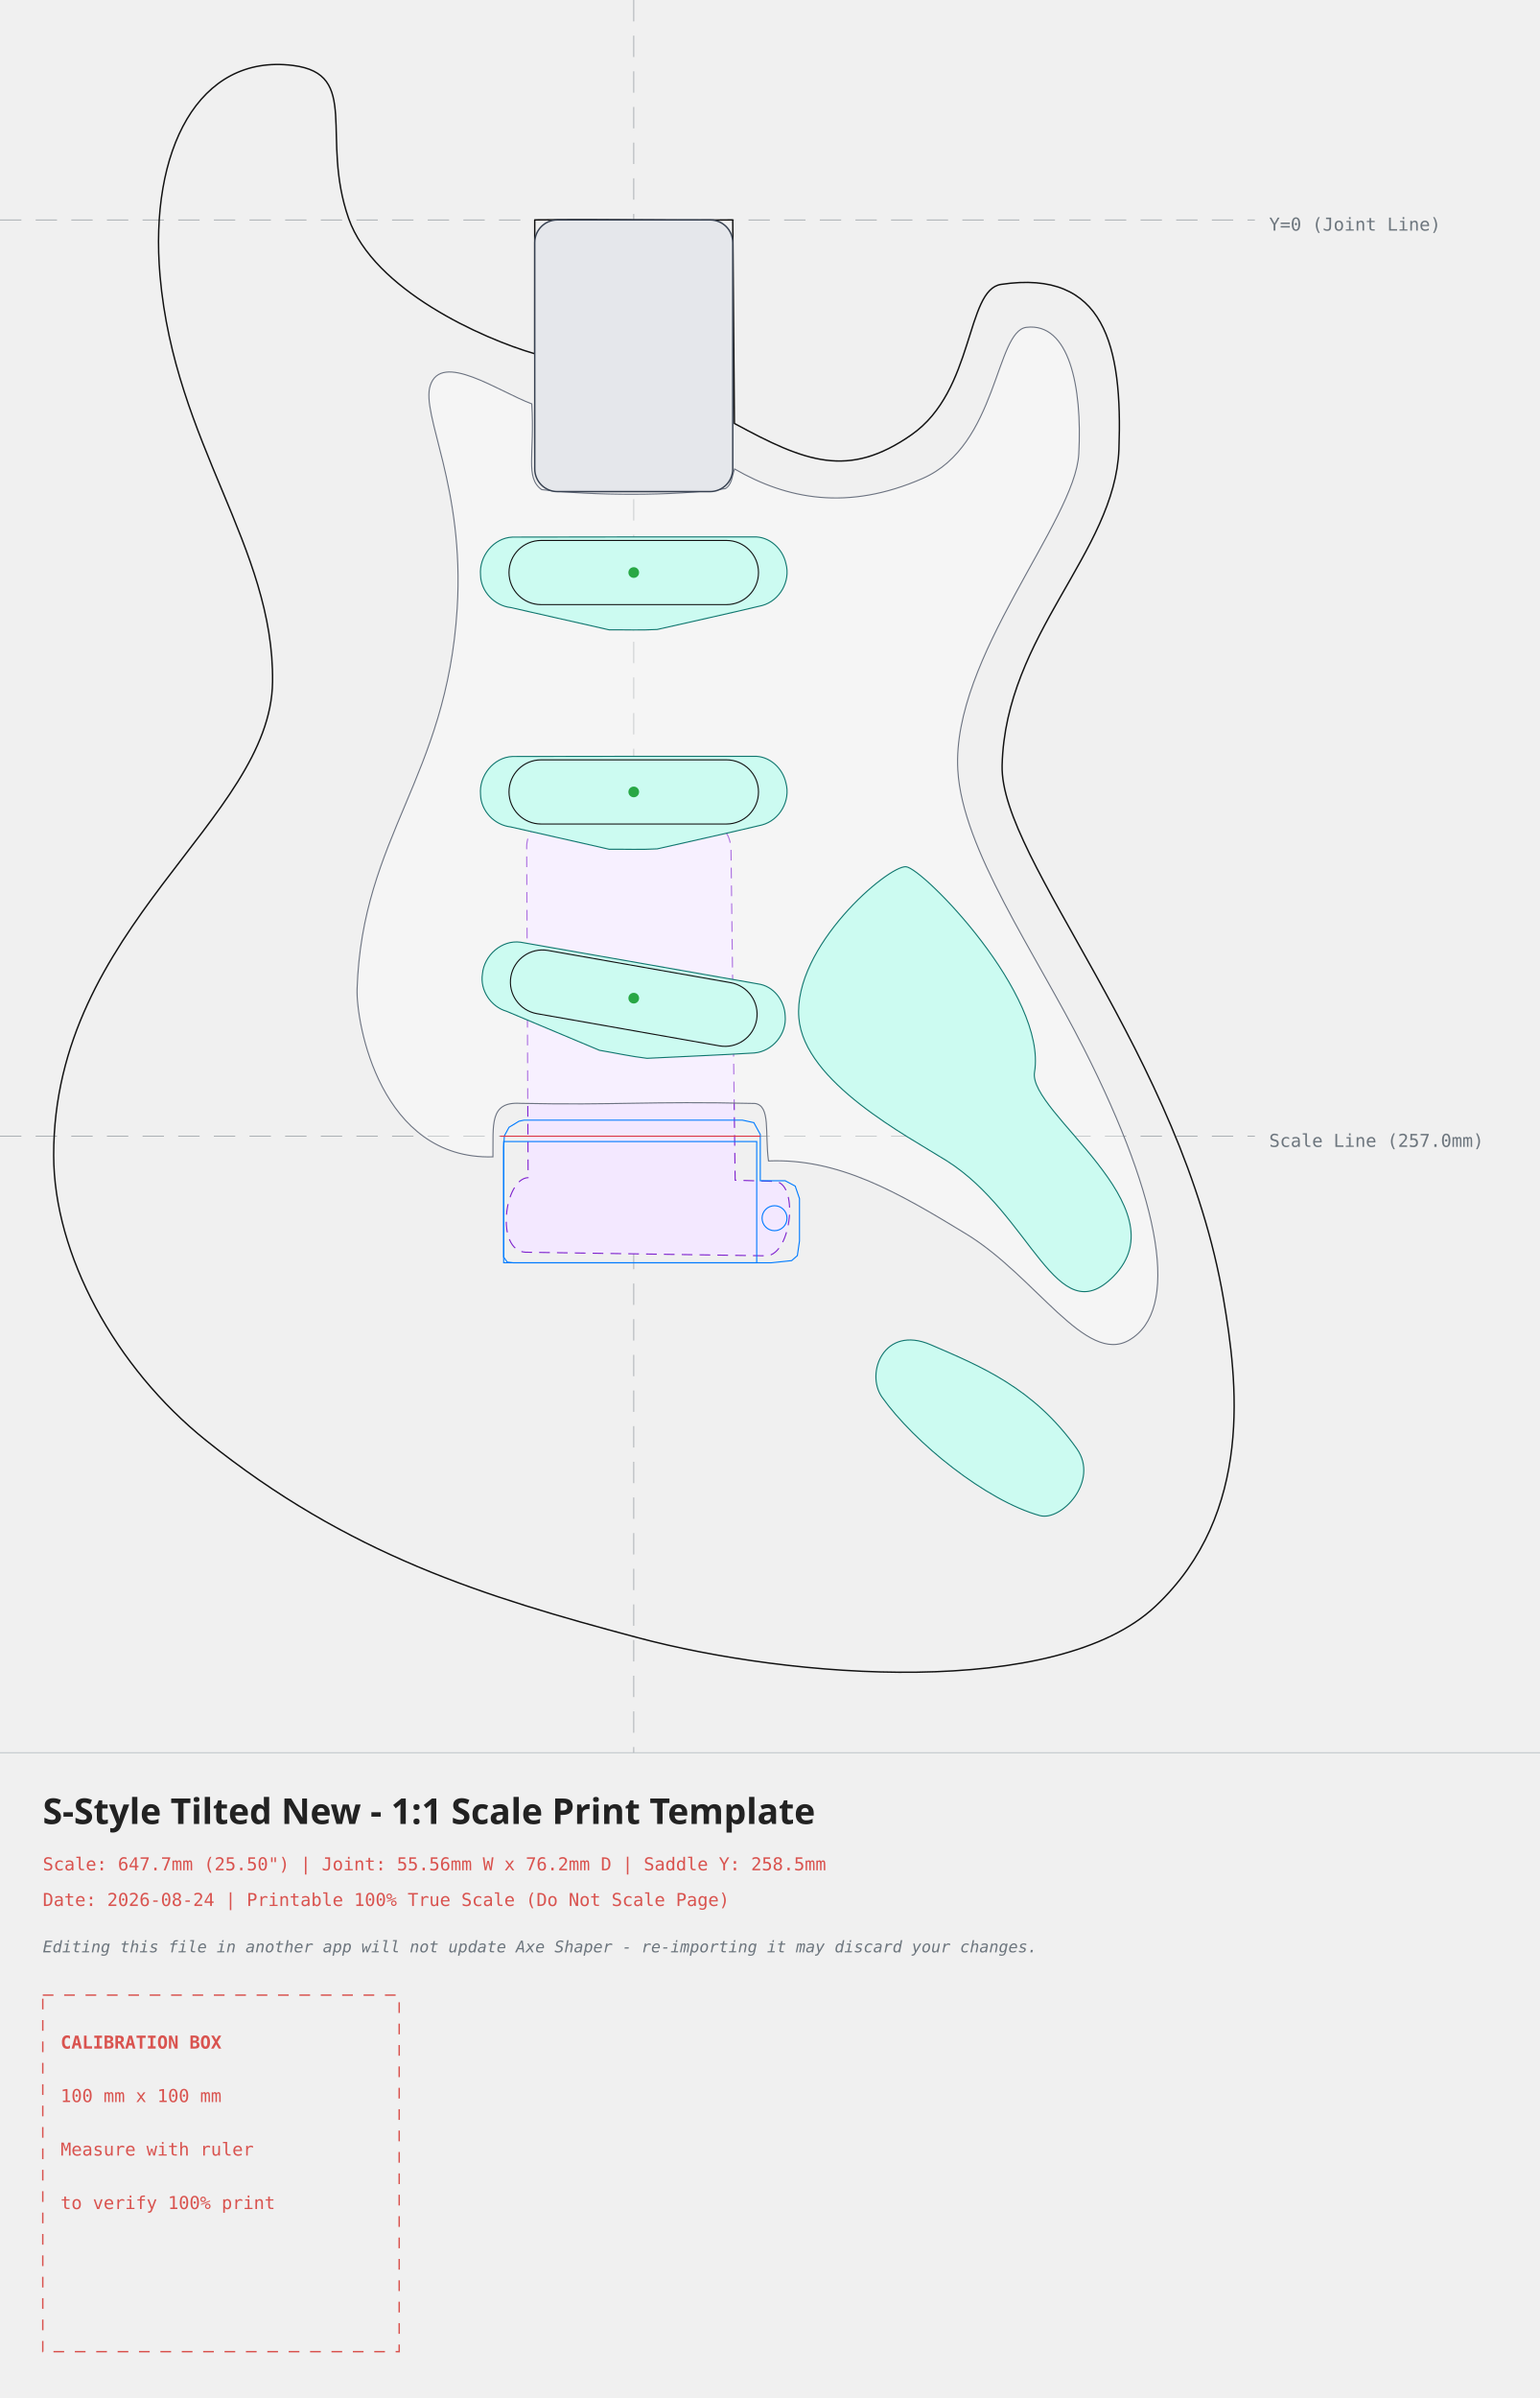
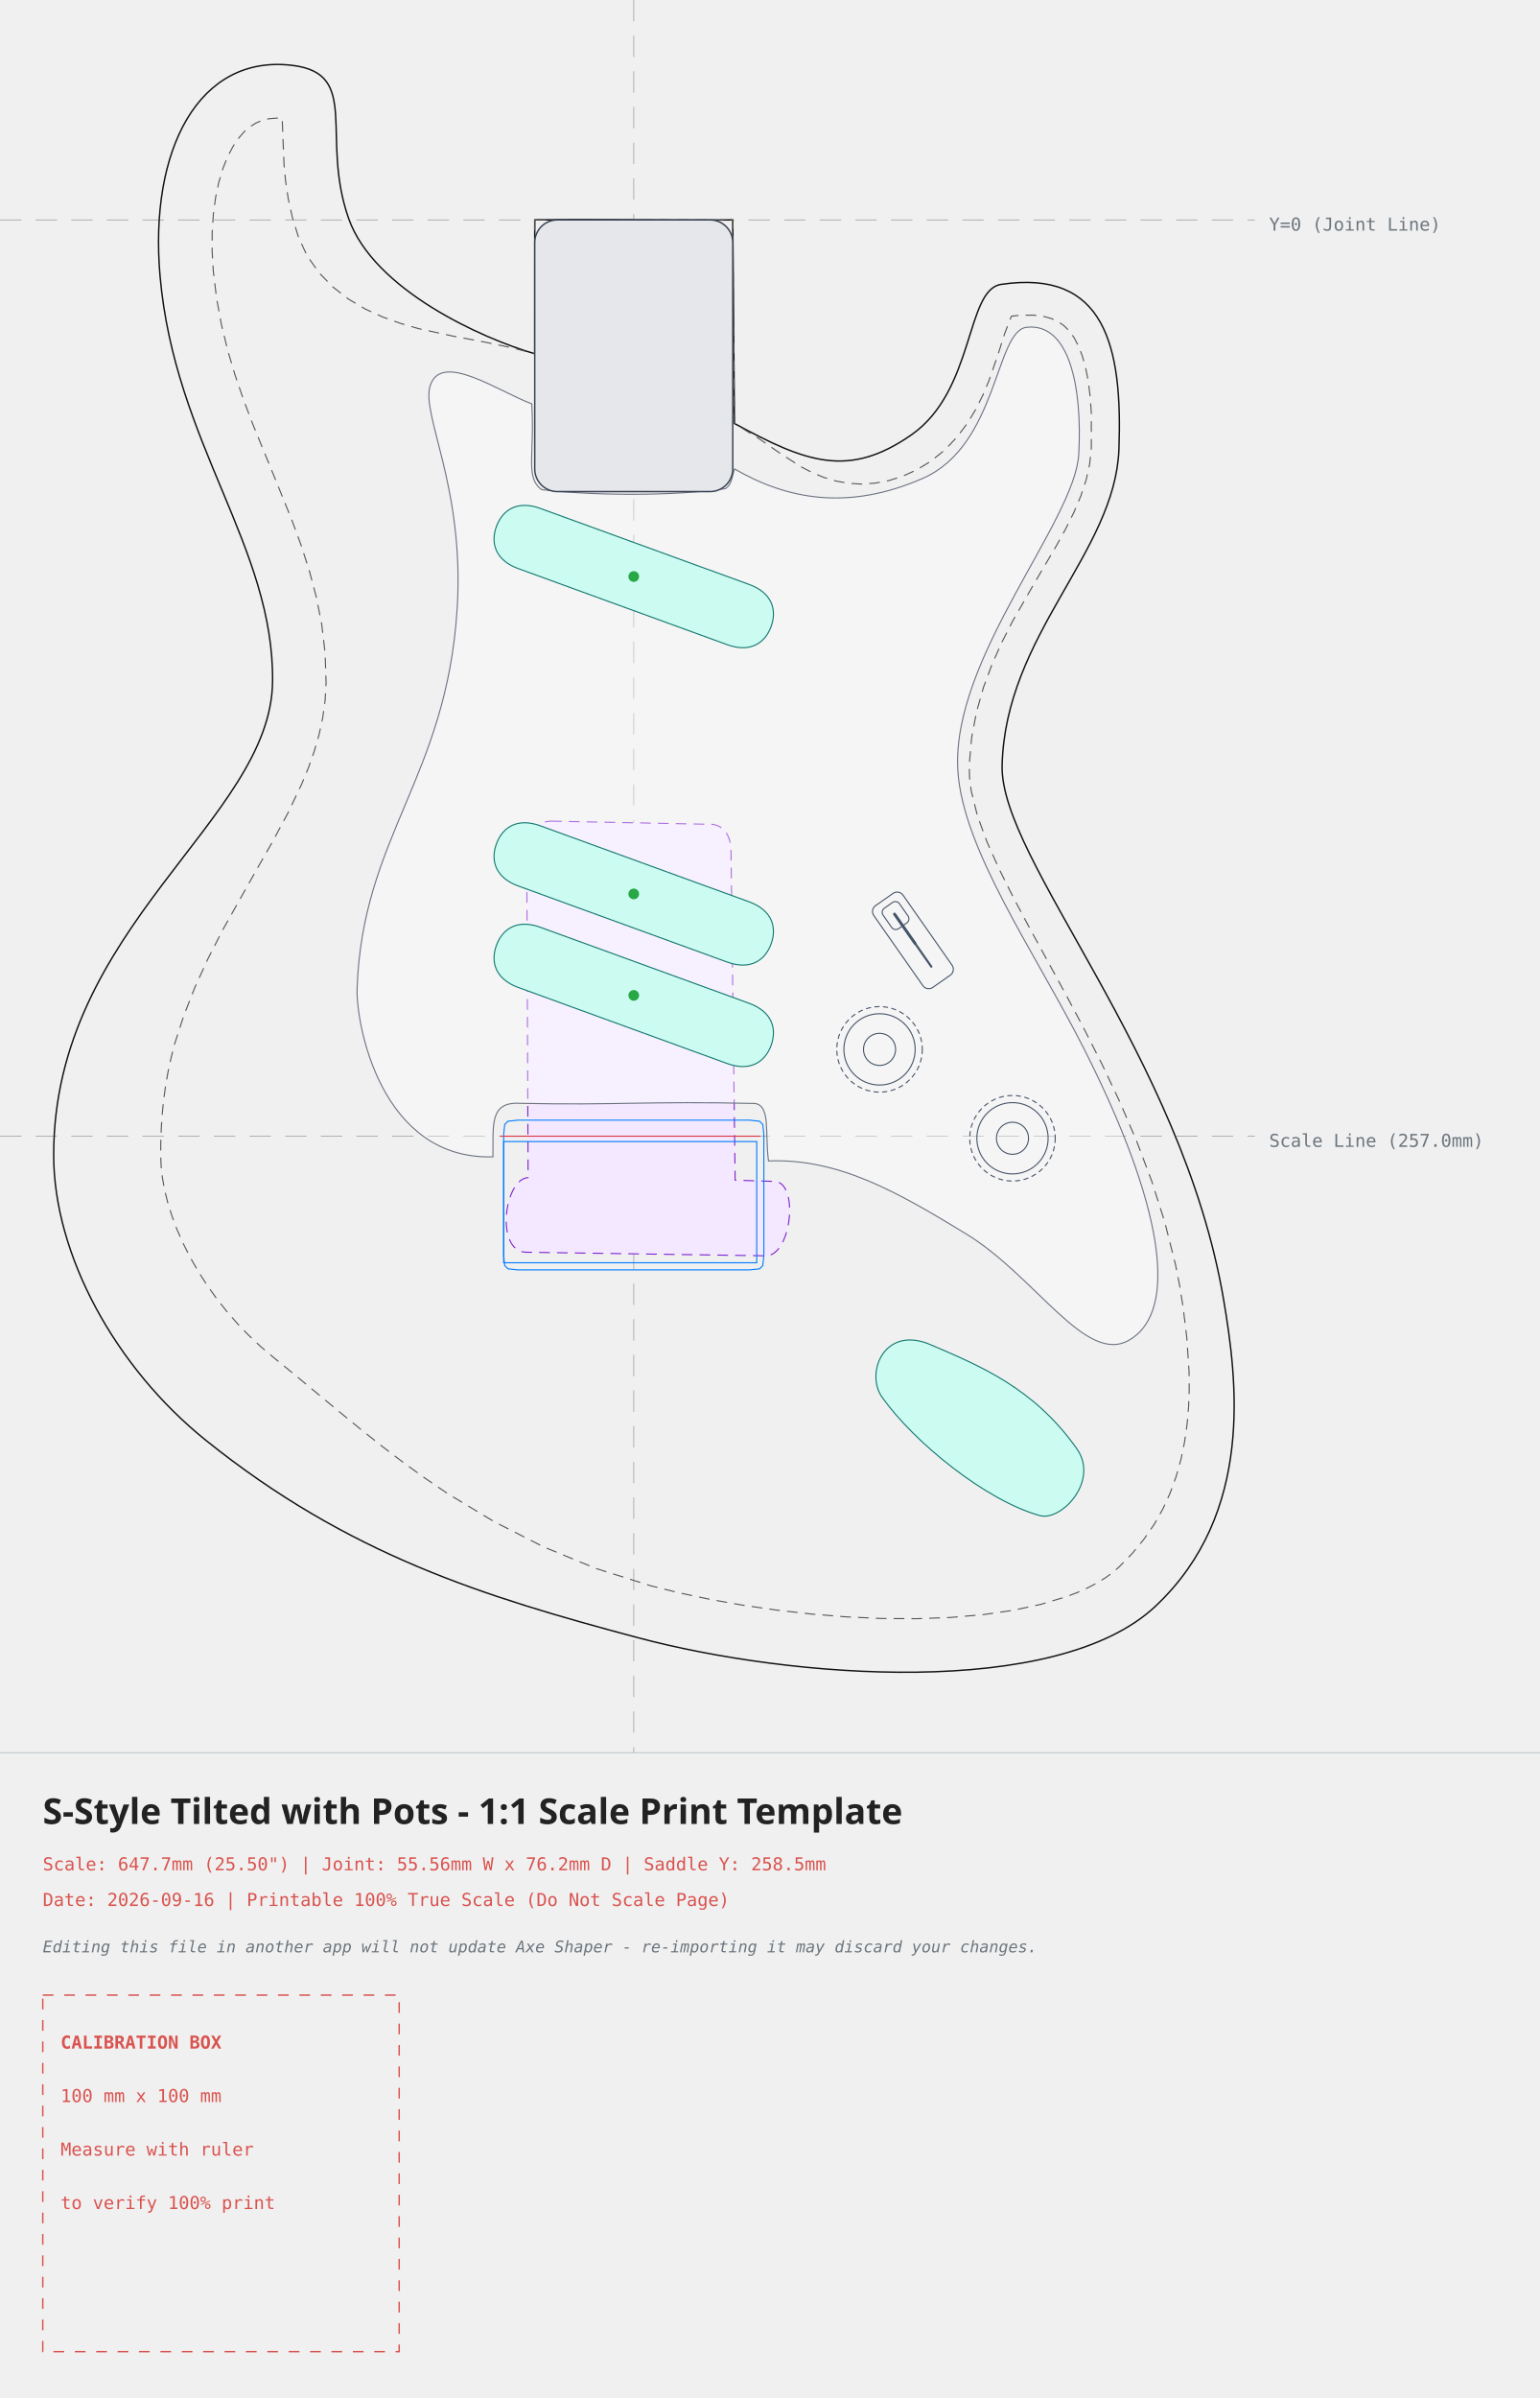
<svg xmlns="http://www.w3.org/2000/svg" width="432.07mm" height="672.59mm" viewBox="-177.81 -61.68 432.07 672.59">
  <style>
    .body-line { fill: none; stroke: #111111; stroke-width: 0.4; stroke-linecap: round; stroke-linejoin: round; }
    .edge-inset { fill: none; stroke: #555555; stroke-width: 0.3; stroke-dasharray: 3,2; }
    .neck-pocket { fill: #e5e7eb; stroke: #374151; stroke-width: 0.4; }
    .pickup-rout { fill: #ccfbf1; stroke: #0f766e; stroke-width: 0.3; }
    .pickup-cover { fill: none; stroke: #111111; stroke-width: 0.3; }
    .bridge-rout { fill: none; stroke: #007bff; stroke-width: 0.3; }
    .back-route { fill: #f3e8ff; stroke: #7e22ce; stroke-width: 0.3; stroke-dasharray: 3,2; }
    .front-route { fill: #ccfbf1; stroke: #0f766e; stroke-width: 0.3; }
    .pickguard { fill: #ffffff; fill-opacity: 0.35; stroke: #6b7280; stroke-width: 0.3; }
+     .control-outline { fill: none; stroke: #475569; stroke-width: 0.3; }
+     .control-body { fill: none; stroke: #475569; stroke-width: 0.3; stroke-dasharray: 1.2,1.2; stroke-linecap: round; }
+     .control-slot { fill: none; stroke: #475569; stroke-width: 0.6; stroke-linecap: round; }
+     .control-lever { fill: none; stroke: #475569; stroke-width: 0.8; stroke-linecap: round; }
+     .control-cap { fill: none; stroke: #475569; stroke-width: 0.3; }
    .center-axis { fill: none; stroke: #6c757d; stroke-width: 0.2; stroke-dasharray: 6,4; opacity: 0.7; }
    .calibration-box { fill: none; stroke: #d9534f; stroke-width: 0.4; stroke-dasharray: 3,3; }
    .band-rule { fill: none; stroke: #adb5bd; stroke-width: 0.2; }
    .text-label { font-family: monospace, sans-serif; font-size: 5px; fill: #d9534f; }
    .disclaimer-label { font-family: monospace, sans-serif; font-size: 4.5px; font-style: italic; fill: #6c757d; }
    .axis-label { font-family: monospace, sans-serif; font-size: 5px; fill: #6c757d; }
    .title-label { font-family: sans-serif; font-size: 10px; font-weight: bold; fill: #222222; }
  </style>
  <g>
    <line x1="0" y1="-61.68" x2="0" y2="429.91" class="center-axis" />
    <line x1="-177.81" y1="0" x2="174.27" y2="0" class="center-axis" />
    <text x="178.27" y="3" class="axis-label">Y=0 (Joint Line)</text>
    <line x1="-177.81" y1="257.00" x2="174.27" y2="257.00" class="center-axis" stroke="#007bff" />
    <text x="178.27" y="260.00" class="axis-label" fill="#007bff">Scale Line (257.0mm)</text>
    <path d="M -23.21 168.63 C -23.21 168.63, 20.62 169.50, 20.62 169.50 C 25.19 169.20, 27.14 172.69, 27.28 176.52 C 27.28 176.52, 28.45 269.34, 28.45 269.34 C 28.45 269.34, 39.18 269.67, 39.18 269.67 C 46.46 269.31, 44.42 290.20, 37.24 290.55 C 37.24 290.55, -30.41 289.54, -30.41 289.54 C -38.90 289.06, -36.31 268.95, -29.64 268.62 C -29.64 268.62, -30.04 175.89, -30.04 175.89 C -30.06 171.80, -27.13 168.70, -23.21 168.63 Z" class="back-route" />
    <path d="M -27.78 0.00 C -27.78 0.00, -27.79 37.53, -27.79 37.53 C -42.35 33.34, -72.95 19.65, -79.99 -0.39 C -88.02 -23.24, -76.54 -40.90, -95.60 -43.32 C -122.12 -46.68, -136.00 -19.51, -132.91 15.71 C -128.76 62.86, -100.85 91.68, -101.34 129.57 C -101.83 168.35, -162.81 198.11, -162.75 262.36 C -162.73 290.23, -145.45 321.91, -120.01 342.33 C -79.97 374.47, -42.14 386.11, 1.05 397.63 C 44.24 409.16, 118.65 414.91, 146.38 388.83 C 174.27 362.60, 169.25 325.07, 165.50 302.89 C 153.88 234.21, 102.70 179.59, 103.35 153.00 C 104.26 116.28, 135.05 93.32, 136.12 64.35 C 137.19 35.39, 132.17 13.73, 103.05 18.09 C 93.10 19.59, 95.68 47.86, 77.93 60.26 C 60.18 72.66, 48.14 67.90, 28.24 57.09 C 28.24 57.09, 27.78 0.00, 27.78 0.00 C 6.63 0.26, -2.31 -0.24, -27.78 0.00 Z" class="body-line" />
+     <path d="M -27.78 0.00 L -27.79 37.53 L -34.06 35.89 L -41.80 34.27 L -50.73 32.59 L -60.36 30.50 L -65.41 29.03 L -70.39 27.25 L -75.28 25.02 L -79.97 22.25 L -84.36 18.86 L -88.32 14.80 L -91.67 10.02 L -94.09 4.78 L -95.80 -0.79 L -96.94 -5.95 L -97.67 -10.80 L -98.11 -15.37 L -98.42 -22.79 L -98.63 -28.47 L -98.63 -28.47 L -98.63 -28.47 L -98.63 -28.47 L -98.63 -28.47 L -98.63 -28.47 L -98.63 -28.47 L -98.63 -28.47 L -98.63 -28.47 L -100.19 -28.56 L -102.44 -28.36 L -104.35 -27.88 L -106.05 -27.15 L -107.67 -26.12 L -109.28 -24.74 L -110.88 -22.90 L -112.45 -20.58 L -113.94 -17.74 L -115.28 -14.39 L -116.42 -10.56 L -117.32 -6.28 L -117.95 -1.61 L -118.28 3.43 L -118.29 8.78 L -117.96 14.37 L -117.03 22.08 L -115.67 29.44 L -113.93 36.56 L -111.87 43.49 L -109.54 50.29 L -107.01 56.97 L -101.50 70.45 L -96.03 83.91 L -93.43 90.96 L -91.09 98.17 L -89.10 105.63 L -87.56 113.38 L -86.60 121.43 L -86.32 129.78 L -86.60 134.79 L -87.28 139.70 L -88.32 144.47 L -89.66 149.09 L -91.24 153.57 L -93.11 158.10 L -97.04 166.38 L -101.49 174.65 L -106.14 182.81 L -115.30 199.10 L -119.46 207.23 L -123.16 215.32 L -126.29 223.30 L -128.91 231.42 L -129.81 235.04 L -130.64 238.86 L -131.32 242.67 L -131.85 246.47 L -132.25 250.30 L -132.53 254.18 L -132.69 258.18 L -132.73 262.20 L -132.61 265.37 L -132.25 268.62 L -131.63 272.06 L -130.74 275.65 L -129.57 279.38 L -128.14 283.19 L -126.44 287.05 L -124.47 290.93 L -122.27 294.80 L -119.83 298.62 L -117.17 302.36 L -114.30 306.00 L -111.26 309.50 L -108.05 312.83 L -104.70 315.98 L -101.12 319.01 L -94.72 324.24 L -88.48 329.42 L -82.41 334.46 L -76.43 339.36 L -70.45 344.10 L -64.43 348.69 L -58.31 353.09 L -52.19 357.26 L -39.03 365.20 L -25.26 372.20 L -10.62 378.24 L 4.83 383.12 L 12.85 385.10 L 21.42 386.91 L 30.52 388.53 L 40.01 389.91 L 49.76 391.02 L 59.64 391.82 L 69.53 392.27 L 79.29 392.33 L 88.79 391.99 L 97.89 391.21 L 106.44 389.98 L 114.30 388.29 L 121.51 386.11 L 124.50 384.97 L 127.38 383.67 L 129.98 382.31 L 132.30 380.88 L 134.33 379.41 L 136.06 377.92 L 139.93 373.96 L 143.22 369.94 L 146.06 365.80 L 148.47 361.51 L 150.50 357.06 L 152.18 352.44 L 153.52 347.68 L 154.53 342.81 L 155.24 337.85 L 155.67 332.85 L 155.85 327.87 L 155.80 323.03 L 155.16 313.44 L 154.11 304.85 L 153.14 298.80 L 151.97 292.91 L 148.97 281.05 L 145.31 269.55 L 141.07 258.33 L 136.40 247.44 L 131.42 236.90 L 126.27 226.75 L 121.09 216.99 L 111.12 198.72 L 106.60 190.24 L 102.56 182.17 L 99.12 174.49 L 96.41 167.10 L 94.68 160.11 L 94.21 156.36 L 94.13 152.81 L 94.81 145.14 L 96.19 137.90 L 98.14 131.05 L 100.55 124.57 L 103.30 118.43 L 106.29 112.56 L 112.47 101.76 L 118.47 91.58 L 121.13 86.76 L 123.47 82.06 L 125.42 77.46 L 126.92 72.95 L 127.91 68.51 L 128.38 63.94 L 128.37 54.03 L 128.05 49.54 L 127.53 45.33 L 126.79 41.52 L 125.85 38.16 L 124.73 35.29 L 123.47 32.92 L 122.11 31.06 L 120.66 29.63 L 119.08 28.53 L 117.24 27.69 L 114.98 27.06 L 112.14 26.72 L 108.63 26.73 L 106.01 26.99 L 106.01 26.99 L 106.01 26.99 L 106.01 26.99 L 105.78 27.42 L 104.07 31.86 L 102.12 37.99 L 99.63 45.15 L 97.97 49.11 L 95.99 53.07 L 93.61 57.03 L 90.72 60.88 L 87.27 64.52 L 83.33 67.70 L 79.33 70.14 L 75.40 71.91 L 71.47 73.14 L 67.58 73.85 L 63.77 74.09 L 60.11 73.86 L 56.61 73.21 L 53.28 72.21 L 50.12 70.89 L 47.04 69.30 L 41.21 65.57 L 35.11 61.34 L 28.24 57.09 L 27.78 0.00 L 1.62 0.01 Z" class="edge-inset" />
    <path d="M -57.09 46.43 C -53.92 36.85, -38.05 48.07, -28.61 51.60 C -27.75 65.90, -30.55 72.27, -25.84 75.65 C -11.51 77.37, 11.12 77.52, 25.70 75.37 C 27.62 74.20, 27.53 71.87, 28.29 69.86 C 42.93 78.32, 60.01 81.71, 81.08 72.50 C 102.15 63.29, 101.45 31.14, 110.19 30.13 C 122.12 28.74, 125.87 46.63, 124.86 65.61 C 123.86 84.59, 89.15 122.75, 90.92 154.29 C 92.17 176.52, 112.56 205.33, 126.26 232.37 C 148.32 275.89, 153.20 305.87, 139.06 314.16 C 126.83 321.34, 112.90 296.38, 93.24 284.40 C 73.88 272.61, 57.47 263.17, 37.80 263.94 C 36.76 255.99, 38.44 248.50, 34.03 247.82 C 3.72 247.12, -4.61 248.36, -31.90 247.78 C -40.57 247.28, -39.37 253.90, -39.51 262.79 C -71.16 263.72, -77.94 225.17, -77.62 215.68 C -76.18 172.90, -52.50 156.56, -49.54 108.98 C -47.41 74.82, -59.78 54.57, -57.09 46.43 Z" class="pickguard" style="fill:#ffffff" />
    <rect x="-27.78" y="0" width="55.56" height="76.2" rx="6.35" ry="6.35" class="neck-pocket" />
-     <path d="M 76.39 181.42 C 81.15 181.84, 116.02 217.42, 112.44 239.06 C 110.58 250.30, 153.91 276.81, 134.58 296.33 C 118.61 312.46, 111.54 278.81, 87.76 263.87 C 76.84 257.00, 47.80 241.91, 46.32 223.84 C 44.68 203.79, 71.47 180.99, 76.39 181.42 Z" class="front-route" />
    <path d="M 83.29 315.48 C 97.29 321.51, 112.22 327.59, 124.29 344.63 C 130.71 353.70, 119.96 365.09, 113.92 363.41 C 98.85 359.22, 78.73 342.97, 69.67 330.21 C 64.88 323.45, 70.24 309.87, 83.29 315.48 Z" class="front-route" />
-     <g transform="translate(0, 98.90337) rotate(0)">
-       <path d="M 33.62 -9.99 C 11.07 -9.97, -11.47 -10.01, -34.01 -9.94 C -39.35 -9.73, -43.44 -4.52, -42.99 0.69 C -42.91 5.32, -39.08 9.32, -34.51 9.82 C -25.31 11.91, -16.12 14.00, -6.93 16.07 C -2.43 16.04, 2.10 16.23, 6.58 15.97 C 16.39 13.73, 26.22 11.60, 36.00 9.26 C 40.94 7.93, 44.06 2.43, 42.70 -2.49 C 41.80 -6.68, 38.04 -10.19, 33.62 -9.99 C 33.62 -9.99, 33.62 -9.99, 33.62 -9.99 Z" class="pickup-rout" />
-       <rect x="-35.00" y="-9.00" width="70.00" height="18.00" rx="9.00" ry="9.00" class="pickup-cover" />
+     <g transform="translate(0, 217.5093) rotate(20)">
+       <path d="M -31.19 -8.99 C -31.19 -8.99, 31.19 -8.99, 31.19 -8.99 C 38.02 -8.99, 41.01 -4.98, 41.01 0.00 C 41.01 4.98, 38.02 8.99, 31.19 8.99 C 31.19 8.99, -31.19 8.99, -31.19 8.99 C -38.02 8.99, -41.01 4.98, -41.01 0.00 C -41.01 -4.98, -38.02 -8.99, -31.19 -8.99 Z" class="pickup-rout" />
      <circle cx="0" cy="0" r="1.5" fill="#28a745" />
    </g>
-     <g transform="translate(0, 160.4391) rotate(0)">
-       <path d="M 33.62 -9.99 C 11.07 -9.97, -11.47 -10.01, -34.01 -9.94 C -39.35 -9.73, -43.44 -4.52, -42.99 0.69 C -42.91 5.32, -39.08 9.32, -34.51 9.82 C -25.31 11.91, -16.12 14.00, -6.93 16.07 C -2.43 16.04, 2.10 16.23, 6.58 15.97 C 16.39 13.73, 26.22 11.60, 36.00 9.26 C 40.94 7.93, 44.06 2.43, 42.70 -2.49 C 41.80 -6.68, 38.04 -10.19, 33.62 -9.99 C 33.62 -9.99, 33.62 -9.99, 33.62 -9.99 Z" class="pickup-rout" />
-       <rect x="-35.00" y="-9.00" width="70.00" height="18.00" rx="9.00" ry="9.00" class="pickup-cover" />
+     <g transform="translate(0, 189.0495) rotate(20)">
+       <path d="M -31.19 -8.99 C -31.19 -8.99, 31.19 -8.99, 31.19 -8.99 C 38.02 -8.99, 41.01 -4.98, 41.01 0.00 C 41.01 4.98, 38.02 8.99, 31.19 8.99 C 31.19 8.99, -31.19 8.99, -31.19 8.99 C -38.02 8.99, -41.01 4.98, -41.01 0.00 C -41.01 -4.98, -38.02 -8.99, -31.19 -8.99 Z" class="pickup-rout" />
      <circle cx="0" cy="0" r="1.5" fill="#28a745" />
    </g>
-     <g transform="translate(0, 218.2843) rotate(10)">
-       <path d="M 33.62 -9.99 C 11.07 -9.97, -11.47 -10.01, -34.01 -9.94 C -39.35 -9.73, -43.44 -4.52, -42.99 0.69 C -42.91 5.32, -39.08 9.32, -34.51 9.82 C -25.31 11.91, -16.12 14.00, -6.93 16.07 C -2.43 16.04, 2.10 16.23, 6.58 15.97 C 16.39 13.73, 26.22 11.60, 36.00 9.26 C 40.94 7.93, 44.06 2.43, 42.70 -2.49 C 41.80 -6.68, 38.04 -10.19, 33.62 -9.99 C 33.62 -9.99, 33.62 -9.99, 33.62 -9.99 Z" class="pickup-rout" />
-       <rect x="-35.00" y="-9.00" width="70.00" height="18.00" rx="9.00" ry="9.00" class="pickup-cover" />
+     <g transform="translate(0, 100.0299) rotate(20)">
+       <path d="M -31.19 -8.99 C -31.19 -8.99, 31.19 -8.99, 31.19 -8.99 C 38.02 -8.99, 41.01 -4.98, 41.01 0.00 C 41.01 4.98, 38.02 8.99, 31.19 8.99 C 31.19 8.99, -31.19 8.99, -31.19 8.99 C -38.02 8.99, -41.01 4.98, -41.01 0.00 C -41.01 -4.98, -38.02 -8.99, -31.19 -8.99 Z" class="pickup-rout" />
      <circle cx="0" cy="0" r="1.5" fill="#28a745" />
    </g>
+     <g id="control-knobs">
+       <g transform="translate(68.96, 232.65)" data-knob-style="generic">
+         <circle cx="0" cy="0" r="12.00" class="control-body" />
+         <circle cx="0" cy="0" r="10.00" class="control-outline" />
+         <circle cx="0" cy="0" r="4.50" class="control-outline" />
+       </g>
+       <g transform="translate(106.26, 257.58)" data-knob-style="generic">
+         <circle cx="0" cy="0" r="12.00" class="control-body" />
+         <circle cx="0" cy="0" r="10.00" class="control-outline" />
+         <circle cx="0" cy="0" r="4.50" class="control-outline" />
+       </g>
+     </g>
+     <g id="control-switches">
+       <g transform="translate(78.33, 202.08) rotate(-35.00)" data-switch-type="fender_blade">
+         <rect x="-5" y="-14" width="10" height="28" rx="2" class="control-outline" />
+         <line x1="0" y1="-9" x2="0" y2="9" class="control-slot" />
+         <line x1="0" y1="1" x2="0" y2="-9" class="control-lever" />
+         <rect x="-2.8" y="-12" width="5.6" height="7" rx="1.4" class="control-cap" />
+       </g>
+     </g>
    <g id="bridge-hardware">
-       <path d="M -36.50 290.90 L -36.50 260.10 L -36.30 256.90 L -35.00 254.50 L -32.20 252.80 L -30.80 252.50 L 30.50 252.50 L 33.70 253.20 L 35.50 256.50 L 35.50 269.50 L 42.50 269.50 L 45.30 271.00 L 46.50 274.50 L 46.50 286.40 L 45.90 290.50 L 44.30 291.90 L 38.60 292.50 L -33.90 292.50 L -35.50 292.30 Z" class="bridge-rout" />
+       <path d="M -32.50 252.50 L 32.50 252.50 L 35.30 252.80 L 36.20 253.70 L 36.50 256.50 L 36.50 290.50 L 36.20 293.30 L 35.30 294.20 L 32.50 294.50 L -32.50 294.50 L -35.30 294.20 L -36.20 293.30 L -36.50 290.50 L -36.50 256.50 L -36.20 253.70 L -35.30 252.80 Z" class="bridge-rout" />
      <rect x="-36.50" y="258.50" width="71.00" height="34.00" rx="0.00" ry="0.00" class="bridge-rout" />
-       <circle cx="39.50" cy="280.00" r="3.50" class="bridge-rout" />
      <line x1="-37.50" y1="257.00" x2="35.50" y2="257.00" stroke="#dc3545" stroke-width="0.3" />
      <g transform="translate(0, 258.50)" />
    </g>
  </g>
  <g>
    <line x1="-177.81" y1="429.91" x2="254.27" y2="429.91" class="band-rule" />
-     <text x="-165.81" y="449.91" class="title-label">S-Style Tilted New - 1:1 Scale Print Template</text>
+     <text x="-165.81" y="449.91" class="title-label">S-Style Tilted with Pots - 1:1 Scale Print Template</text>
    <text x="-165.81" y="462.91" class="text-label">Scale: 647.7mm (25.50") | Joint: 55.56mm W x 76.2mm D | Saddle Y: 258.5mm</text>
-     <text x="-165.81" y="472.91" class="text-label">Date: 2026-08-24 | Printable 100% True Scale (Do Not Scale Page)</text>
+     <text x="-165.81" y="472.91" class="text-label">Date: 2026-09-16 | Printable 100% True Scale (Do Not Scale Page)</text>
    <text x="-165.81" y="485.91" class="disclaimer-label">Editing this file in another app will not update Axe Shaper - re-importing it may discard your changes.</text>
    <g transform="translate(-165.81, 497.91)">
      <rect x="0" y="0" width="100" height="100" class="calibration-box" />
      <text x="5" y="15" class="text-label" font-weight="bold">CALIBRATION BOX</text>
      <text x="5" y="30" class="text-label">100 mm x 100 mm</text>
      <text x="5" y="45" class="text-label">Measure with ruler</text>
      <text x="5" y="60" class="text-label">to verify 100% print</text>
    </g>
  </g>
</svg>
